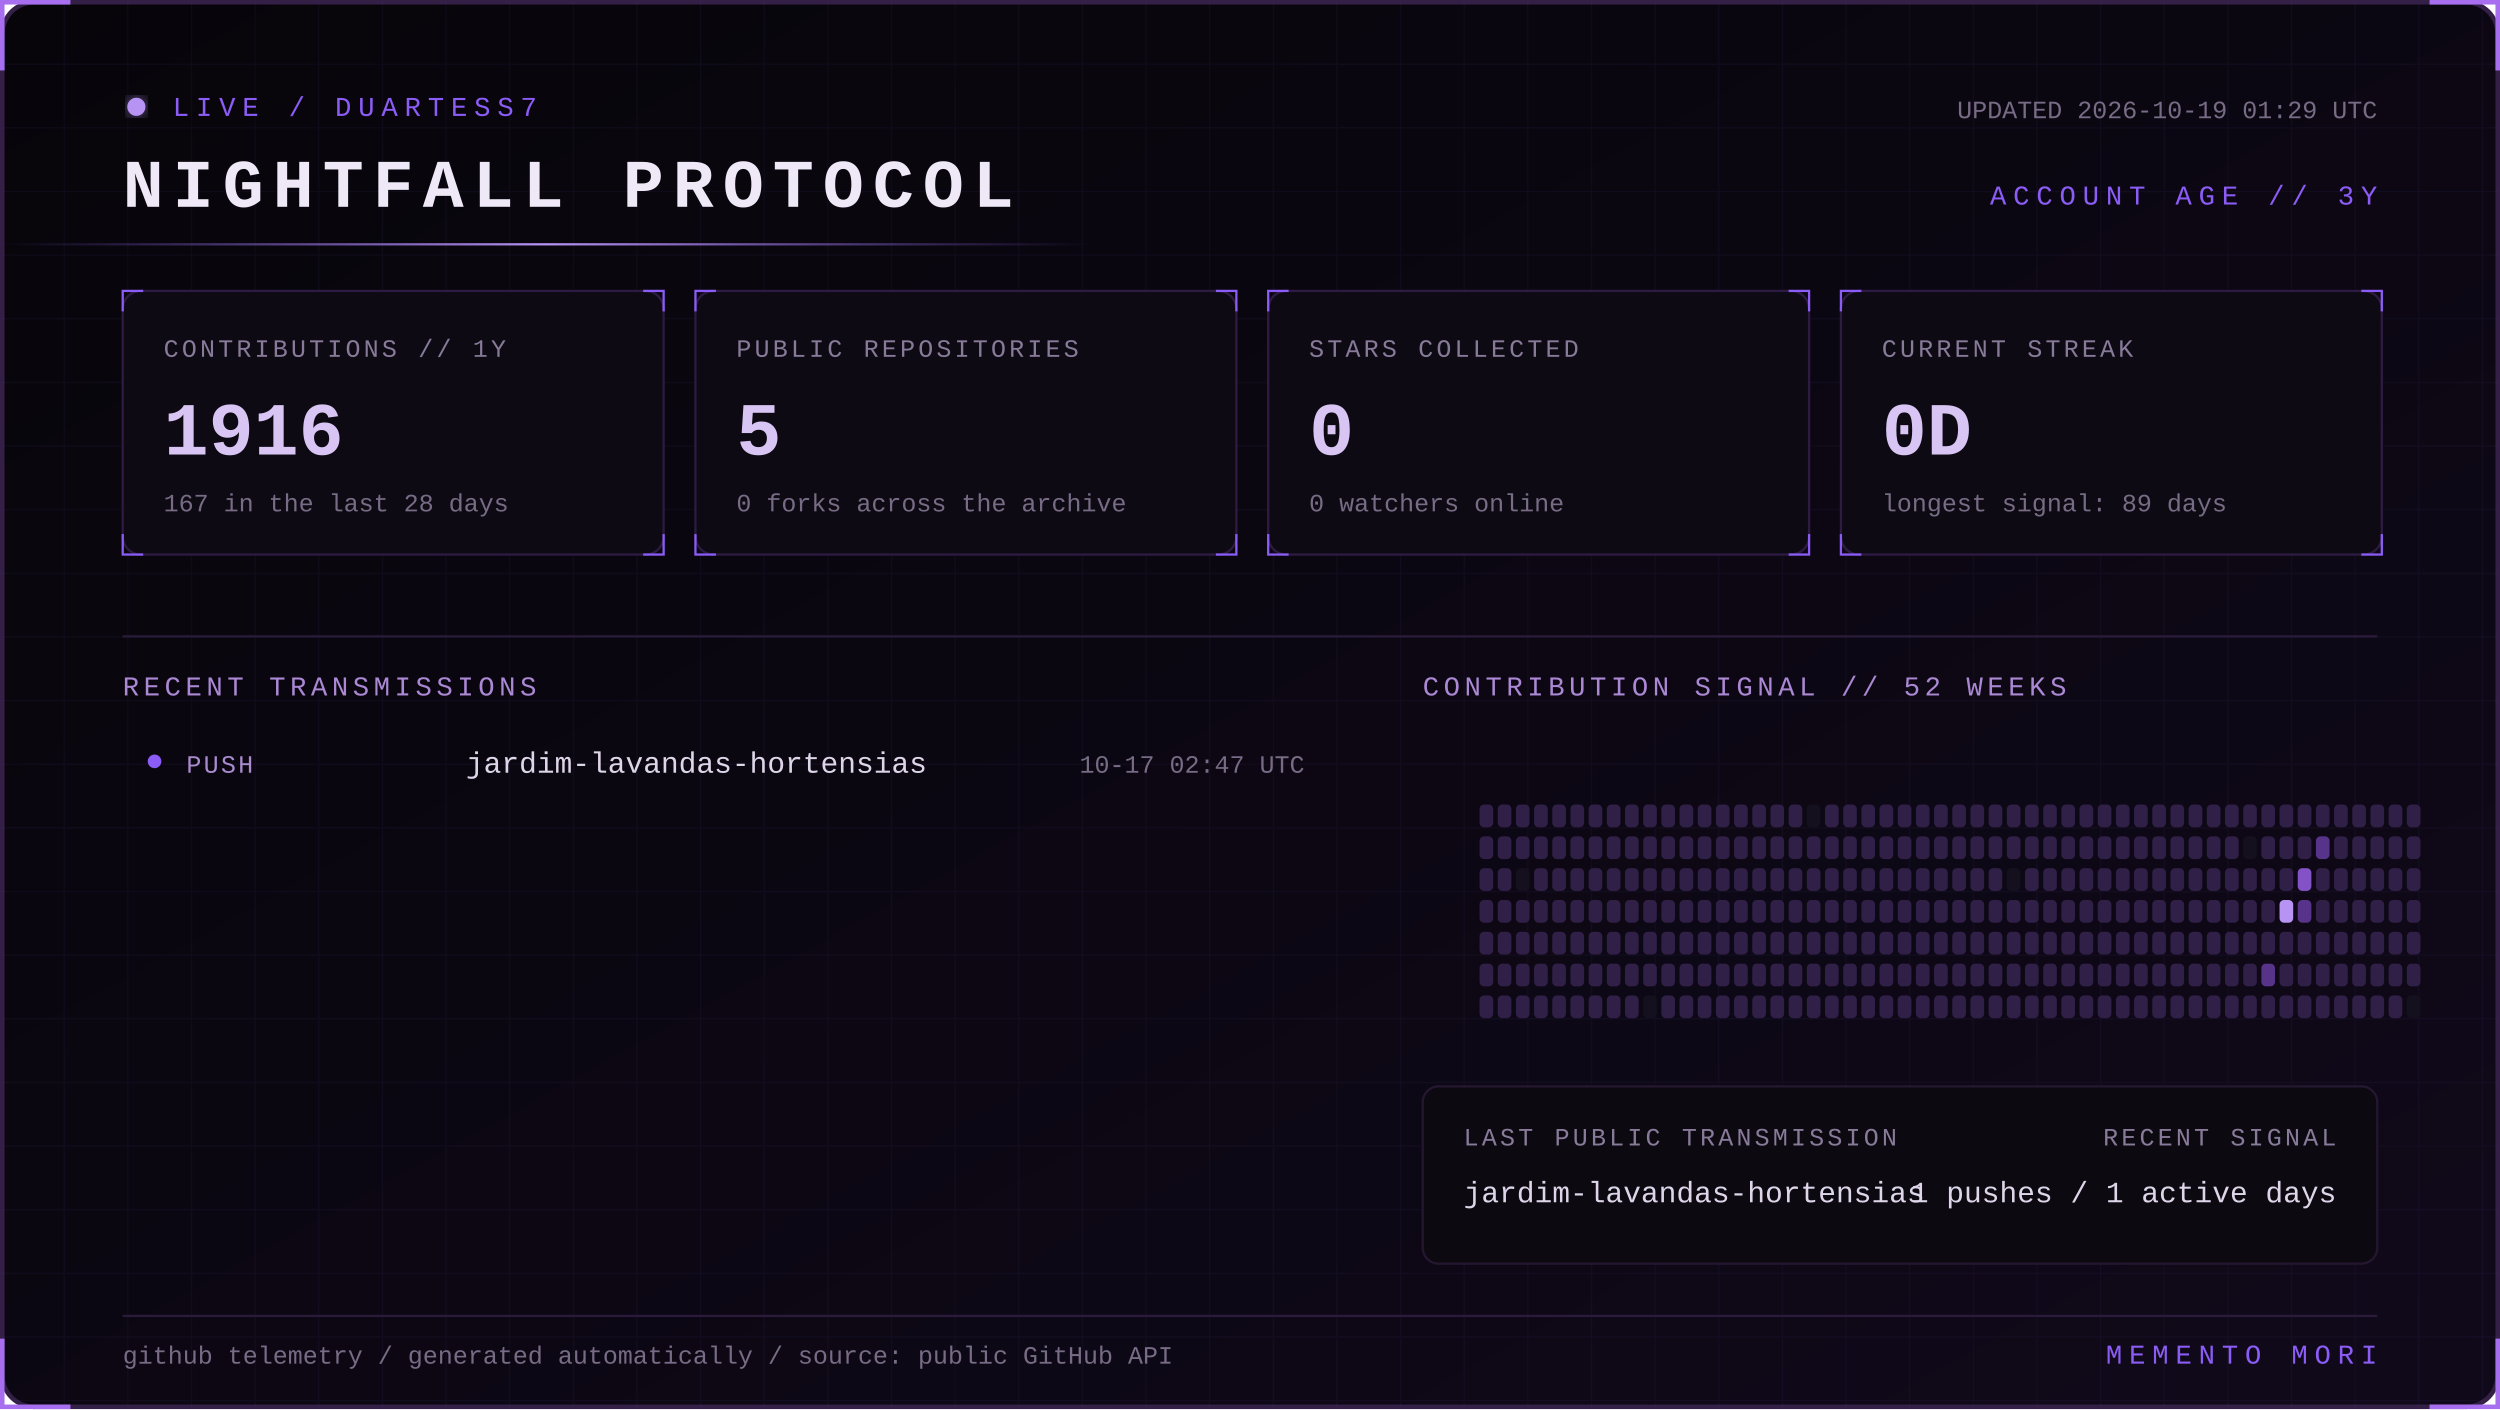
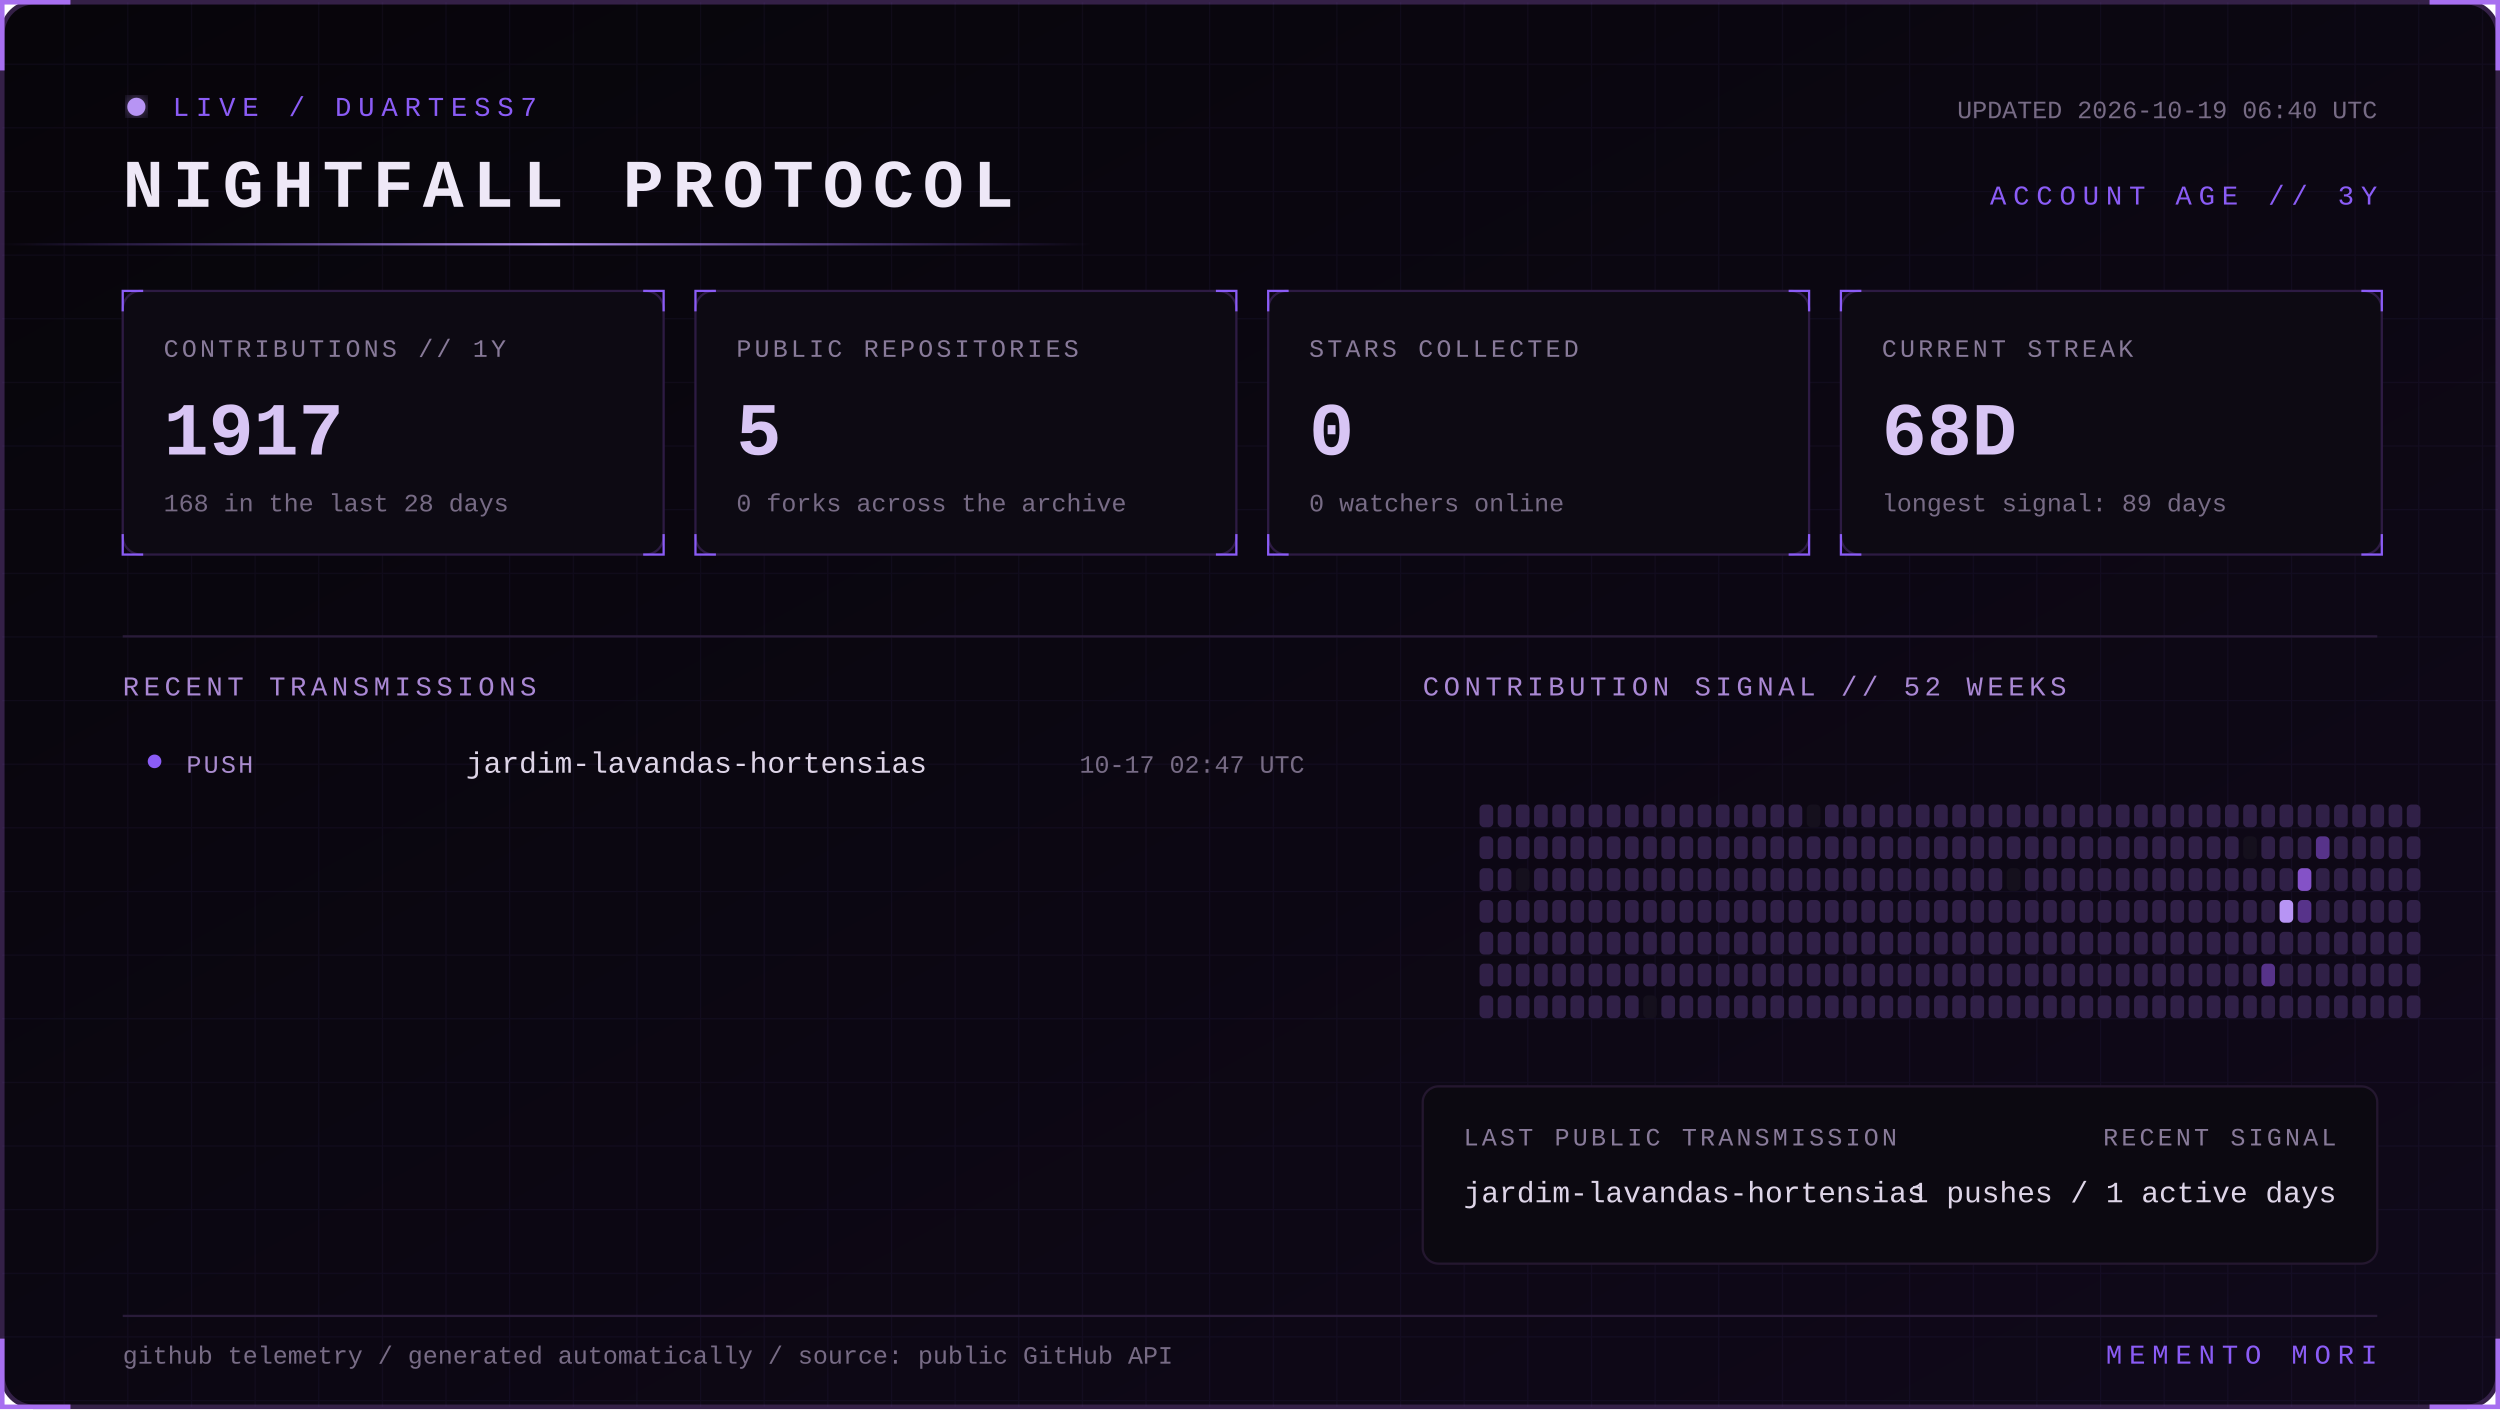
<svg xmlns="http://www.w3.org/2000/svg" width="1100" height="620" viewBox="0 0 1100 620" role="img" aria-labelledby="title desc">
  <defs>
    <linearGradient id="bg" x1="0" y1="0" x2="1" y2="1">
      <stop stop-color="#07050a" />
      <stop offset="1" stop-color="#10091a" />
    </linearGradient>
    <linearGradient id="beam">
      <stop stop-color="#8b5cf6" stop-opacity="0" />
      <stop offset=".5" stop-color="#b794f4" />
      <stop offset="1" stop-color="#8b5cf6" stop-opacity="0" />
    </linearGradient>
    <filter id="glow">
      <feGaussianBlur stdDeviation="4" result="b" />
      <feMerge>
        <feMergeNode in="b" />
        <feMergeNode in="SourceGraphic" />
      </feMerge>
    </filter>
    <pattern id="grid" width="28" height="28" patternUnits="userSpaceOnUse">
      <path d="M28 0H0V28" fill="none" stroke="#8b5cf6" stroke-opacity=".055" />
    </pattern>
    <style>
      text { font-family: Consolas, 'Courier New', monospace; }
      .kicker { fill:#8b5cf6; font-size:12px; letter-spacing:3px; }
      .title { fill:#eee8f7; font-size:30px; font-weight:700; letter-spacing:4px; }
      .label { fill:#887a99; font-size:11px; letter-spacing:1.4px; }
      .value { fill:#d8c5f4; font-size:33px; font-weight:700; }
      .detail,.pct { fill:#776b85; font-size:11px; }
      .section { fill:#aa88d4; font-size:12px; letter-spacing:2px; }
      .lang { fill:#ded5e8; font-size:13px; }
      .event { fill:#a98bce; font-size:11px; letter-spacing:1px; }
      .scan { animation:scan 5s linear infinite; }
      .blink { animation:blink 1.6s step-end infinite; }
      @keyframes scan { from { transform:translateX(-500px) } to { transform:translateX(1100px) } }
      @keyframes blink { 50% { opacity:.25 } }
    </style>
  </defs>
  <rect x="1" y="1" width="1098" height="618" rx="14" fill="url(#bg)" stroke="#342047" stroke-width="2" />
  <rect x="1" y="1" width="1098" height="618" rx="14" fill="url(#grid)" />
  <path d="M31 1H1v30 M1069 1h30v30 M1099 589v30h-30 M31 619H1v-30" stroke="#a76ff0" stroke-width="2" fill="none" />
  <g transform="translate(54 42)">
    <circle cx="6" cy="5" r="4" fill="#b794f4" filter="url(#glow)" class="blink" />
    <text x="22" y="9" class="kicker">LIVE / DUARTESS7</text>
    <text y="49" class="title">NIGHTFALL PROTOCOL</text>
-     <text x="992" y="10" text-anchor="end" class="detail">UPDATED 2026-10-19 01:29 UTC</text>
+     <text x="992" y="10" text-anchor="end" class="detail">UPDATED 2026-10-19 06:40 UTC</text>
    <text x="992" y="48" text-anchor="end" class="kicker">ACCOUNT AGE // 3Y</text>
  </g>
  <rect y="107" width="480" height="1" fill="url(#beam)" class="scan" />
  <g transform="translate(54 128)">
    <rect width="238" height="116" rx="8" fill="#0d0a13" stroke="#2d1b43" />
    <path d="M0 9V0h9 M229 0h9v9 M238 107v9h-9 M9 116H0v-9" stroke="#8b5cf6" fill="none" />
    <text x="18" y="29" class="label">CONTRIBUTIONS // 1Y</text>
-     <text x="18" y="72" class="value">1916</text>
-     <text x="18" y="97" class="detail">167 in the last 28 days</text>
+     <text x="18" y="72" class="value">1917</text>
+     <text x="18" y="97" class="detail">168 in the last 28 days</text>
  </g>
  <g transform="translate(306 128)">
    <rect width="238" height="116" rx="8" fill="#0d0a13" stroke="#2d1b43" />
    <path d="M0 9V0h9 M229 0h9v9 M238 107v9h-9 M9 116H0v-9" stroke="#8b5cf6" fill="none" />
    <text x="18" y="29" class="label">PUBLIC REPOSITORIES</text>
    <text x="18" y="72" class="value">5</text>
    <text x="18" y="97" class="detail">0 forks across the archive</text>
  </g>
  <g transform="translate(558 128)">
    <rect width="238" height="116" rx="8" fill="#0d0a13" stroke="#2d1b43" />
    <path d="M0 9V0h9 M229 0h9v9 M238 107v9h-9 M9 116H0v-9" stroke="#8b5cf6" fill="none" />
    <text x="18" y="29" class="label">STARS COLLECTED</text>
    <text x="18" y="72" class="value">0</text>
    <text x="18" y="97" class="detail">0 watchers online</text>
  </g>
  <g transform="translate(810 128)">
    <rect width="238" height="116" rx="8" fill="#0d0a13" stroke="#2d1b43" />
    <path d="M0 9V0h9 M229 0h9v9 M238 107v9h-9 M9 116H0v-9" stroke="#8b5cf6" fill="none" />
    <text x="18" y="29" class="label">CURRENT STREAK</text>
-     <text x="18" y="72" class="value">0D</text>
+     <text x="18" y="72" class="value">68D</text>
    <text x="18" y="97" class="detail">longest signal: 89 days</text>
  </g>
  <path d="M54 280H1046" stroke="#291b39" />
  <text x="54" y="306" class="section">RECENT TRANSMISSIONS</text>
  <text x="626" y="306" class="section">CONTRIBUTION SIGNAL // 52 WEEKS</text>
  <circle cx="68" cy="335" r="3" fill="#8b5cf6" />
  <text x="82" y="340" class="event">PUSH</text>
  <text x="205" y="340" class="lang">jardim-lavandas-hortensias</text>
  <text x="574" y="340" text-anchor="end" class="pct">10-17 02:47 UTC</text>
  <g>
    <rect x="651" y="354" width="6" height="10" rx="2" fill="#302047" />
    <rect x="651" y="368" width="6" height="10" rx="2" fill="#302047" />
    <rect x="651" y="382" width="6" height="10" rx="2" fill="#302047" />
    <rect x="651" y="396" width="6" height="10" rx="2" fill="#302047" />
    <rect x="651" y="410" width="6" height="10" rx="2" fill="#302047" />
    <rect x="651" y="424" width="6" height="10" rx="2" fill="#302047" />
    <rect x="651" y="438" width="6" height="10" rx="2" fill="#302047" />
    <rect x="659" y="354" width="6" height="10" rx="2" fill="#302047" />
    <rect x="659" y="368" width="6" height="10" rx="2" fill="#302047" />
    <rect x="659" y="382" width="6" height="10" rx="2" fill="#302047" />
    <rect x="659" y="396" width="6" height="10" rx="2" fill="#302047" />
    <rect x="659" y="410" width="6" height="10" rx="2" fill="#302047" />
    <rect x="659" y="424" width="6" height="10" rx="2" fill="#302047" />
    <rect x="659" y="438" width="6" height="10" rx="2" fill="#302047" />
    <rect x="667" y="354" width="6" height="10" rx="2" fill="#302047" />
    <rect x="667" y="368" width="6" height="10" rx="2" fill="#302047" />
    <rect x="667" y="382" width="6" height="10" rx="2" fill="#15101d" />
    <rect x="667" y="396" width="6" height="10" rx="2" fill="#302047" />
    <rect x="667" y="410" width="6" height="10" rx="2" fill="#302047" />
    <rect x="667" y="424" width="6" height="10" rx="2" fill="#302047" />
    <rect x="667" y="438" width="6" height="10" rx="2" fill="#302047" />
    <rect x="675" y="354" width="6" height="10" rx="2" fill="#302047" />
    <rect x="675" y="368" width="6" height="10" rx="2" fill="#302047" />
    <rect x="675" y="382" width="6" height="10" rx="2" fill="#302047" />
    <rect x="675" y="396" width="6" height="10" rx="2" fill="#302047" />
    <rect x="675" y="410" width="6" height="10" rx="2" fill="#302047" />
    <rect x="675" y="424" width="6" height="10" rx="2" fill="#302047" />
    <rect x="675" y="438" width="6" height="10" rx="2" fill="#302047" />
    <rect x="683" y="354" width="6" height="10" rx="2" fill="#302047" />
    <rect x="683" y="368" width="6" height="10" rx="2" fill="#302047" />
    <rect x="683" y="382" width="6" height="10" rx="2" fill="#302047" />
    <rect x="683" y="396" width="6" height="10" rx="2" fill="#302047" />
    <rect x="683" y="410" width="6" height="10" rx="2" fill="#302047" />
    <rect x="683" y="424" width="6" height="10" rx="2" fill="#302047" />
    <rect x="683" y="438" width="6" height="10" rx="2" fill="#302047" />
    <rect x="691" y="354" width="6" height="10" rx="2" fill="#302047" />
    <rect x="691" y="368" width="6" height="10" rx="2" fill="#302047" />
    <rect x="691" y="382" width="6" height="10" rx="2" fill="#302047" />
    <rect x="691" y="396" width="6" height="10" rx="2" fill="#302047" />
    <rect x="691" y="410" width="6" height="10" rx="2" fill="#302047" />
    <rect x="691" y="424" width="6" height="10" rx="2" fill="#302047" />
    <rect x="691" y="438" width="6" height="10" rx="2" fill="#302047" />
    <rect x="699" y="354" width="6" height="10" rx="2" fill="#302047" />
    <rect x="699" y="368" width="6" height="10" rx="2" fill="#302047" />
    <rect x="699" y="382" width="6" height="10" rx="2" fill="#302047" />
    <rect x="699" y="396" width="6" height="10" rx="2" fill="#302047" />
    <rect x="699" y="410" width="6" height="10" rx="2" fill="#302047" />
    <rect x="699" y="424" width="6" height="10" rx="2" fill="#302047" />
    <rect x="699" y="438" width="6" height="10" rx="2" fill="#302047" />
    <rect x="707" y="354" width="6" height="10" rx="2" fill="#302047" />
    <rect x="707" y="368" width="6" height="10" rx="2" fill="#302047" />
    <rect x="707" y="382" width="6" height="10" rx="2" fill="#302047" />
    <rect x="707" y="396" width="6" height="10" rx="2" fill="#302047" />
    <rect x="707" y="410" width="6" height="10" rx="2" fill="#302047" />
    <rect x="707" y="424" width="6" height="10" rx="2" fill="#302047" />
    <rect x="707" y="438" width="6" height="10" rx="2" fill="#302047" />
    <rect x="715" y="354" width="6" height="10" rx="2" fill="#302047" />
    <rect x="715" y="368" width="6" height="10" rx="2" fill="#302047" />
    <rect x="715" y="382" width="6" height="10" rx="2" fill="#302047" />
    <rect x="715" y="396" width="6" height="10" rx="2" fill="#302047" />
    <rect x="715" y="410" width="6" height="10" rx="2" fill="#302047" />
    <rect x="715" y="424" width="6" height="10" rx="2" fill="#302047" />
    <rect x="715" y="438" width="6" height="10" rx="2" fill="#302047" />
    <rect x="723" y="354" width="6" height="10" rx="2" fill="#302047" />
    <rect x="723" y="368" width="6" height="10" rx="2" fill="#302047" />
    <rect x="723" y="382" width="6" height="10" rx="2" fill="#302047" />
    <rect x="723" y="396" width="6" height="10" rx="2" fill="#302047" />
    <rect x="723" y="410" width="6" height="10" rx="2" fill="#302047" />
    <rect x="723" y="424" width="6" height="10" rx="2" fill="#302047" />
    <rect x="723" y="438" width="6" height="10" rx="2" fill="#15101d" />
    <rect x="731" y="354" width="6" height="10" rx="2" fill="#302047" />
    <rect x="731" y="368" width="6" height="10" rx="2" fill="#302047" />
    <rect x="731" y="382" width="6" height="10" rx="2" fill="#302047" />
    <rect x="731" y="396" width="6" height="10" rx="2" fill="#302047" />
    <rect x="731" y="410" width="6" height="10" rx="2" fill="#302047" />
    <rect x="731" y="424" width="6" height="10" rx="2" fill="#302047" />
    <rect x="731" y="438" width="6" height="10" rx="2" fill="#302047" />
    <rect x="739" y="354" width="6" height="10" rx="2" fill="#302047" />
    <rect x="739" y="368" width="6" height="10" rx="2" fill="#302047" />
    <rect x="739" y="382" width="6" height="10" rx="2" fill="#302047" />
    <rect x="739" y="396" width="6" height="10" rx="2" fill="#302047" />
    <rect x="739" y="410" width="6" height="10" rx="2" fill="#302047" />
    <rect x="739" y="424" width="6" height="10" rx="2" fill="#302047" />
    <rect x="739" y="438" width="6" height="10" rx="2" fill="#302047" />
    <rect x="747" y="354" width="6" height="10" rx="2" fill="#302047" />
    <rect x="747" y="368" width="6" height="10" rx="2" fill="#302047" />
    <rect x="747" y="382" width="6" height="10" rx="2" fill="#302047" />
    <rect x="747" y="396" width="6" height="10" rx="2" fill="#302047" />
    <rect x="747" y="410" width="6" height="10" rx="2" fill="#302047" />
    <rect x="747" y="424" width="6" height="10" rx="2" fill="#302047" />
    <rect x="747" y="438" width="6" height="10" rx="2" fill="#302047" />
    <rect x="755" y="354" width="6" height="10" rx="2" fill="#302047" />
    <rect x="755" y="368" width="6" height="10" rx="2" fill="#302047" />
    <rect x="755" y="382" width="6" height="10" rx="2" fill="#302047" />
    <rect x="755" y="396" width="6" height="10" rx="2" fill="#302047" />
    <rect x="755" y="410" width="6" height="10" rx="2" fill="#302047" />
    <rect x="755" y="424" width="6" height="10" rx="2" fill="#302047" />
    <rect x="755" y="438" width="6" height="10" rx="2" fill="#302047" />
    <rect x="763" y="354" width="6" height="10" rx="2" fill="#302047" />
    <rect x="763" y="368" width="6" height="10" rx="2" fill="#302047" />
    <rect x="763" y="382" width="6" height="10" rx="2" fill="#302047" />
    <rect x="763" y="396" width="6" height="10" rx="2" fill="#302047" />
    <rect x="763" y="410" width="6" height="10" rx="2" fill="#302047" />
    <rect x="763" y="424" width="6" height="10" rx="2" fill="#302047" />
    <rect x="763" y="438" width="6" height="10" rx="2" fill="#302047" />
    <rect x="771" y="354" width="6" height="10" rx="2" fill="#302047" />
    <rect x="771" y="368" width="6" height="10" rx="2" fill="#302047" />
    <rect x="771" y="382" width="6" height="10" rx="2" fill="#302047" />
    <rect x="771" y="396" width="6" height="10" rx="2" fill="#302047" />
    <rect x="771" y="410" width="6" height="10" rx="2" fill="#302047" />
    <rect x="771" y="424" width="6" height="10" rx="2" fill="#302047" />
    <rect x="771" y="438" width="6" height="10" rx="2" fill="#302047" />
    <rect x="779" y="354" width="6" height="10" rx="2" fill="#302047" />
    <rect x="779" y="368" width="6" height="10" rx="2" fill="#302047" />
    <rect x="779" y="382" width="6" height="10" rx="2" fill="#302047" />
    <rect x="779" y="396" width="6" height="10" rx="2" fill="#302047" />
    <rect x="779" y="410" width="6" height="10" rx="2" fill="#302047" />
    <rect x="779" y="424" width="6" height="10" rx="2" fill="#302047" />
    <rect x="779" y="438" width="6" height="10" rx="2" fill="#302047" />
    <rect x="787" y="354" width="6" height="10" rx="2" fill="#302047" />
    <rect x="787" y="368" width="6" height="10" rx="2" fill="#302047" />
    <rect x="787" y="382" width="6" height="10" rx="2" fill="#302047" />
    <rect x="787" y="396" width="6" height="10" rx="2" fill="#302047" />
    <rect x="787" y="410" width="6" height="10" rx="2" fill="#302047" />
    <rect x="787" y="424" width="6" height="10" rx="2" fill="#302047" />
    <rect x="787" y="438" width="6" height="10" rx="2" fill="#302047" />
    <rect x="795" y="354" width="6" height="10" rx="2" fill="#15101d" />
    <rect x="795" y="368" width="6" height="10" rx="2" fill="#302047" />
    <rect x="795" y="382" width="6" height="10" rx="2" fill="#302047" />
    <rect x="795" y="396" width="6" height="10" rx="2" fill="#302047" />
    <rect x="795" y="410" width="6" height="10" rx="2" fill="#302047" />
    <rect x="795" y="424" width="6" height="10" rx="2" fill="#302047" />
    <rect x="795" y="438" width="6" height="10" rx="2" fill="#302047" />
    <rect x="803" y="354" width="6" height="10" rx="2" fill="#302047" />
    <rect x="803" y="368" width="6" height="10" rx="2" fill="#302047" />
    <rect x="803" y="382" width="6" height="10" rx="2" fill="#302047" />
    <rect x="803" y="396" width="6" height="10" rx="2" fill="#302047" />
    <rect x="803" y="410" width="6" height="10" rx="2" fill="#302047" />
    <rect x="803" y="424" width="6" height="10" rx="2" fill="#302047" />
    <rect x="803" y="438" width="6" height="10" rx="2" fill="#302047" />
    <rect x="811" y="354" width="6" height="10" rx="2" fill="#302047" />
    <rect x="811" y="368" width="6" height="10" rx="2" fill="#302047" />
    <rect x="811" y="382" width="6" height="10" rx="2" fill="#302047" />
    <rect x="811" y="396" width="6" height="10" rx="2" fill="#302047" />
    <rect x="811" y="410" width="6" height="10" rx="2" fill="#302047" />
    <rect x="811" y="424" width="6" height="10" rx="2" fill="#302047" />
    <rect x="811" y="438" width="6" height="10" rx="2" fill="#302047" />
    <rect x="819" y="354" width="6" height="10" rx="2" fill="#302047" />
    <rect x="819" y="368" width="6" height="10" rx="2" fill="#302047" />
    <rect x="819" y="382" width="6" height="10" rx="2" fill="#302047" />
    <rect x="819" y="396" width="6" height="10" rx="2" fill="#302047" />
    <rect x="819" y="410" width="6" height="10" rx="2" fill="#302047" />
    <rect x="819" y="424" width="6" height="10" rx="2" fill="#302047" />
    <rect x="819" y="438" width="6" height="10" rx="2" fill="#302047" />
    <rect x="827" y="354" width="6" height="10" rx="2" fill="#302047" />
    <rect x="827" y="368" width="6" height="10" rx="2" fill="#302047" />
    <rect x="827" y="382" width="6" height="10" rx="2" fill="#302047" />
    <rect x="827" y="396" width="6" height="10" rx="2" fill="#302047" />
    <rect x="827" y="410" width="6" height="10" rx="2" fill="#302047" />
    <rect x="827" y="424" width="6" height="10" rx="2" fill="#302047" />
    <rect x="827" y="438" width="6" height="10" rx="2" fill="#302047" />
    <rect x="835" y="354" width="6" height="10" rx="2" fill="#302047" />
    <rect x="835" y="368" width="6" height="10" rx="2" fill="#302047" />
    <rect x="835" y="382" width="6" height="10" rx="2" fill="#302047" />
    <rect x="835" y="396" width="6" height="10" rx="2" fill="#302047" />
    <rect x="835" y="410" width="6" height="10" rx="2" fill="#302047" />
    <rect x="835" y="424" width="6" height="10" rx="2" fill="#302047" />
    <rect x="835" y="438" width="6" height="10" rx="2" fill="#302047" />
    <rect x="843" y="354" width="6" height="10" rx="2" fill="#302047" />
    <rect x="843" y="368" width="6" height="10" rx="2" fill="#302047" />
    <rect x="843" y="382" width="6" height="10" rx="2" fill="#302047" />
    <rect x="843" y="396" width="6" height="10" rx="2" fill="#302047" />
    <rect x="843" y="410" width="6" height="10" rx="2" fill="#302047" />
    <rect x="843" y="424" width="6" height="10" rx="2" fill="#302047" />
    <rect x="843" y="438" width="6" height="10" rx="2" fill="#302047" />
    <rect x="851" y="354" width="6" height="10" rx="2" fill="#302047" />
    <rect x="851" y="368" width="6" height="10" rx="2" fill="#302047" />
    <rect x="851" y="382" width="6" height="10" rx="2" fill="#302047" />
    <rect x="851" y="396" width="6" height="10" rx="2" fill="#302047" />
    <rect x="851" y="410" width="6" height="10" rx="2" fill="#302047" />
    <rect x="851" y="424" width="6" height="10" rx="2" fill="#302047" />
    <rect x="851" y="438" width="6" height="10" rx="2" fill="#302047" />
    <rect x="859" y="354" width="6" height="10" rx="2" fill="#302047" />
    <rect x="859" y="368" width="6" height="10" rx="2" fill="#302047" />
    <rect x="859" y="382" width="6" height="10" rx="2" fill="#302047" />
    <rect x="859" y="396" width="6" height="10" rx="2" fill="#302047" />
    <rect x="859" y="410" width="6" height="10" rx="2" fill="#302047" />
    <rect x="859" y="424" width="6" height="10" rx="2" fill="#302047" />
    <rect x="859" y="438" width="6" height="10" rx="2" fill="#302047" />
    <rect x="867" y="354" width="6" height="10" rx="2" fill="#302047" />
    <rect x="867" y="368" width="6" height="10" rx="2" fill="#302047" />
    <rect x="867" y="382" width="6" height="10" rx="2" fill="#302047" />
    <rect x="867" y="396" width="6" height="10" rx="2" fill="#302047" />
    <rect x="867" y="410" width="6" height="10" rx="2" fill="#302047" />
    <rect x="867" y="424" width="6" height="10" rx="2" fill="#302047" />
    <rect x="867" y="438" width="6" height="10" rx="2" fill="#302047" />
    <rect x="875" y="354" width="6" height="10" rx="2" fill="#302047" />
    <rect x="875" y="368" width="6" height="10" rx="2" fill="#302047" />
    <rect x="875" y="382" width="6" height="10" rx="2" fill="#302047" />
    <rect x="875" y="396" width="6" height="10" rx="2" fill="#302047" />
    <rect x="875" y="410" width="6" height="10" rx="2" fill="#302047" />
    <rect x="875" y="424" width="6" height="10" rx="2" fill="#302047" />
    <rect x="875" y="438" width="6" height="10" rx="2" fill="#302047" />
    <rect x="883" y="354" width="6" height="10" rx="2" fill="#302047" />
    <rect x="883" y="368" width="6" height="10" rx="2" fill="#302047" />
    <rect x="883" y="382" width="6" height="10" rx="2" fill="#15101d" />
    <rect x="883" y="396" width="6" height="10" rx="2" fill="#302047" />
    <rect x="883" y="410" width="6" height="10" rx="2" fill="#302047" />
    <rect x="883" y="424" width="6" height="10" rx="2" fill="#302047" />
    <rect x="883" y="438" width="6" height="10" rx="2" fill="#302047" />
    <rect x="891" y="354" width="6" height="10" rx="2" fill="#302047" />
    <rect x="891" y="368" width="6" height="10" rx="2" fill="#302047" />
    <rect x="891" y="382" width="6" height="10" rx="2" fill="#302047" />
    <rect x="891" y="396" width="6" height="10" rx="2" fill="#302047" />
    <rect x="891" y="410" width="6" height="10" rx="2" fill="#302047" />
    <rect x="891" y="424" width="6" height="10" rx="2" fill="#302047" />
    <rect x="891" y="438" width="6" height="10" rx="2" fill="#302047" />
    <rect x="899" y="354" width="6" height="10" rx="2" fill="#302047" />
    <rect x="899" y="368" width="6" height="10" rx="2" fill="#302047" />
    <rect x="899" y="382" width="6" height="10" rx="2" fill="#302047" />
    <rect x="899" y="396" width="6" height="10" rx="2" fill="#302047" />
    <rect x="899" y="410" width="6" height="10" rx="2" fill="#302047" />
    <rect x="899" y="424" width="6" height="10" rx="2" fill="#302047" />
    <rect x="899" y="438" width="6" height="10" rx="2" fill="#302047" />
    <rect x="907" y="354" width="6" height="10" rx="2" fill="#302047" />
    <rect x="907" y="368" width="6" height="10" rx="2" fill="#302047" />
    <rect x="907" y="382" width="6" height="10" rx="2" fill="#302047" />
    <rect x="907" y="396" width="6" height="10" rx="2" fill="#302047" />
    <rect x="907" y="410" width="6" height="10" rx="2" fill="#302047" />
    <rect x="907" y="424" width="6" height="10" rx="2" fill="#302047" />
    <rect x="907" y="438" width="6" height="10" rx="2" fill="#302047" />
    <rect x="915" y="354" width="6" height="10" rx="2" fill="#302047" />
    <rect x="915" y="368" width="6" height="10" rx="2" fill="#302047" />
    <rect x="915" y="382" width="6" height="10" rx="2" fill="#302047" />
    <rect x="915" y="396" width="6" height="10" rx="2" fill="#302047" />
    <rect x="915" y="410" width="6" height="10" rx="2" fill="#302047" />
    <rect x="915" y="424" width="6" height="10" rx="2" fill="#302047" />
    <rect x="915" y="438" width="6" height="10" rx="2" fill="#302047" />
    <rect x="923" y="354" width="6" height="10" rx="2" fill="#302047" />
    <rect x="923" y="368" width="6" height="10" rx="2" fill="#302047" />
    <rect x="923" y="382" width="6" height="10" rx="2" fill="#302047" />
    <rect x="923" y="396" width="6" height="10" rx="2" fill="#302047" />
    <rect x="923" y="410" width="6" height="10" rx="2" fill="#302047" />
    <rect x="923" y="424" width="6" height="10" rx="2" fill="#302047" />
    <rect x="923" y="438" width="6" height="10" rx="2" fill="#302047" />
    <rect x="931" y="354" width="6" height="10" rx="2" fill="#302047" />
    <rect x="931" y="368" width="6" height="10" rx="2" fill="#302047" />
    <rect x="931" y="382" width="6" height="10" rx="2" fill="#302047" />
    <rect x="931" y="396" width="6" height="10" rx="2" fill="#302047" />
    <rect x="931" y="410" width="6" height="10" rx="2" fill="#302047" />
    <rect x="931" y="424" width="6" height="10" rx="2" fill="#302047" />
    <rect x="931" y="438" width="6" height="10" rx="2" fill="#302047" />
    <rect x="939" y="354" width="6" height="10" rx="2" fill="#302047" />
    <rect x="939" y="368" width="6" height="10" rx="2" fill="#302047" />
    <rect x="939" y="382" width="6" height="10" rx="2" fill="#302047" />
    <rect x="939" y="396" width="6" height="10" rx="2" fill="#302047" />
    <rect x="939" y="410" width="6" height="10" rx="2" fill="#302047" />
    <rect x="939" y="424" width="6" height="10" rx="2" fill="#302047" />
    <rect x="939" y="438" width="6" height="10" rx="2" fill="#302047" />
    <rect x="947" y="354" width="6" height="10" rx="2" fill="#302047" />
    <rect x="947" y="368" width="6" height="10" rx="2" fill="#302047" />
    <rect x="947" y="382" width="6" height="10" rx="2" fill="#302047" />
    <rect x="947" y="396" width="6" height="10" rx="2" fill="#302047" />
    <rect x="947" y="410" width="6" height="10" rx="2" fill="#302047" />
    <rect x="947" y="424" width="6" height="10" rx="2" fill="#302047" />
    <rect x="947" y="438" width="6" height="10" rx="2" fill="#302047" />
    <rect x="955" y="354" width="6" height="10" rx="2" fill="#302047" />
    <rect x="955" y="368" width="6" height="10" rx="2" fill="#302047" />
    <rect x="955" y="382" width="6" height="10" rx="2" fill="#302047" />
    <rect x="955" y="396" width="6" height="10" rx="2" fill="#302047" />
    <rect x="955" y="410" width="6" height="10" rx="2" fill="#302047" />
    <rect x="955" y="424" width="6" height="10" rx="2" fill="#302047" />
    <rect x="955" y="438" width="6" height="10" rx="2" fill="#302047" />
    <rect x="963" y="354" width="6" height="10" rx="2" fill="#302047" />
    <rect x="963" y="368" width="6" height="10" rx="2" fill="#302047" />
    <rect x="963" y="382" width="6" height="10" rx="2" fill="#302047" />
    <rect x="963" y="396" width="6" height="10" rx="2" fill="#302047" />
    <rect x="963" y="410" width="6" height="10" rx="2" fill="#302047" />
    <rect x="963" y="424" width="6" height="10" rx="2" fill="#302047" />
    <rect x="963" y="438" width="6" height="10" rx="2" fill="#302047" />
    <rect x="971" y="354" width="6" height="10" rx="2" fill="#302047" />
    <rect x="971" y="368" width="6" height="10" rx="2" fill="#302047" />
    <rect x="971" y="382" width="6" height="10" rx="2" fill="#302047" />
    <rect x="971" y="396" width="6" height="10" rx="2" fill="#302047" />
    <rect x="971" y="410" width="6" height="10" rx="2" fill="#302047" />
    <rect x="971" y="424" width="6" height="10" rx="2" fill="#302047" />
    <rect x="971" y="438" width="6" height="10" rx="2" fill="#302047" />
    <rect x="979" y="354" width="6" height="10" rx="2" fill="#302047" />
    <rect x="979" y="368" width="6" height="10" rx="2" fill="#302047" />
    <rect x="979" y="382" width="6" height="10" rx="2" fill="#302047" />
    <rect x="979" y="396" width="6" height="10" rx="2" fill="#302047" />
    <rect x="979" y="410" width="6" height="10" rx="2" fill="#302047" />
    <rect x="979" y="424" width="6" height="10" rx="2" fill="#302047" />
    <rect x="979" y="438" width="6" height="10" rx="2" fill="#302047" />
    <rect x="987" y="354" width="6" height="10" rx="2" fill="#302047" />
    <rect x="987" y="368" width="6" height="10" rx="2" fill="#15101d" />
    <rect x="987" y="382" width="6" height="10" rx="2" fill="#302047" />
    <rect x="987" y="396" width="6" height="10" rx="2" fill="#302047" />
    <rect x="987" y="410" width="6" height="10" rx="2" fill="#302047" />
    <rect x="987" y="424" width="6" height="10" rx="2" fill="#302047" />
    <rect x="987" y="438" width="6" height="10" rx="2" fill="#302047" />
    <rect x="995" y="354" width="6" height="10" rx="2" fill="#302047" />
    <rect x="995" y="368" width="6" height="10" rx="2" fill="#302047" />
    <rect x="995" y="382" width="6" height="10" rx="2" fill="#302047" />
    <rect x="995" y="396" width="6" height="10" rx="2" fill="#302047" />
    <rect x="995" y="410" width="6" height="10" rx="2" fill="#302047" />
    <rect x="995" y="424" width="6" height="10" rx="2" fill="#57338a" />
    <rect x="995" y="438" width="6" height="10" rx="2" fill="#302047" />
    <rect x="1003" y="354" width="6" height="10" rx="2" fill="#302047" />
    <rect x="1003" y="368" width="6" height="10" rx="2" fill="#302047" />
    <rect x="1003" y="382" width="6" height="10" rx="2" fill="#302047" />
    <rect x="1003" y="396" width="6" height="10" rx="2" fill="#b794f4" />
    <rect x="1003" y="410" width="6" height="10" rx="2" fill="#302047" />
    <rect x="1003" y="424" width="6" height="10" rx="2" fill="#302047" />
    <rect x="1003" y="438" width="6" height="10" rx="2" fill="#302047" />
    <rect x="1011" y="354" width="6" height="10" rx="2" fill="#302047" />
    <rect x="1011" y="368" width="6" height="10" rx="2" fill="#302047" />
    <rect x="1011" y="382" width="6" height="10" rx="2" fill="#8452c7" />
    <rect x="1011" y="396" width="6" height="10" rx="2" fill="#57338a" />
    <rect x="1011" y="410" width="6" height="10" rx="2" fill="#302047" />
    <rect x="1011" y="424" width="6" height="10" rx="2" fill="#302047" />
    <rect x="1011" y="438" width="6" height="10" rx="2" fill="#302047" />
    <rect x="1019" y="354" width="6" height="10" rx="2" fill="#302047" />
    <rect x="1019" y="368" width="6" height="10" rx="2" fill="#57338a" />
    <rect x="1019" y="382" width="6" height="10" rx="2" fill="#302047" />
    <rect x="1019" y="396" width="6" height="10" rx="2" fill="#302047" />
    <rect x="1019" y="410" width="6" height="10" rx="2" fill="#302047" />
    <rect x="1019" y="424" width="6" height="10" rx="2" fill="#302047" />
    <rect x="1019" y="438" width="6" height="10" rx="2" fill="#302047" />
    <rect x="1027" y="354" width="6" height="10" rx="2" fill="#302047" />
    <rect x="1027" y="368" width="6" height="10" rx="2" fill="#302047" />
    <rect x="1027" y="382" width="6" height="10" rx="2" fill="#302047" />
    <rect x="1027" y="396" width="6" height="10" rx="2" fill="#302047" />
    <rect x="1027" y="410" width="6" height="10" rx="2" fill="#302047" />
    <rect x="1027" y="424" width="6" height="10" rx="2" fill="#302047" />
    <rect x="1027" y="438" width="6" height="10" rx="2" fill="#302047" />
    <rect x="1035" y="354" width="6" height="10" rx="2" fill="#302047" />
    <rect x="1035" y="368" width="6" height="10" rx="2" fill="#302047" />
    <rect x="1035" y="382" width="6" height="10" rx="2" fill="#302047" />
    <rect x="1035" y="396" width="6" height="10" rx="2" fill="#302047" />
    <rect x="1035" y="410" width="6" height="10" rx="2" fill="#302047" />
    <rect x="1035" y="424" width="6" height="10" rx="2" fill="#302047" />
    <rect x="1035" y="438" width="6" height="10" rx="2" fill="#302047" />
    <rect x="1043" y="354" width="6" height="10" rx="2" fill="#302047" />
    <rect x="1043" y="368" width="6" height="10" rx="2" fill="#302047" />
    <rect x="1043" y="382" width="6" height="10" rx="2" fill="#302047" />
    <rect x="1043" y="396" width="6" height="10" rx="2" fill="#302047" />
    <rect x="1043" y="410" width="6" height="10" rx="2" fill="#302047" />
    <rect x="1043" y="424" width="6" height="10" rx="2" fill="#302047" />
    <rect x="1043" y="438" width="6" height="10" rx="2" fill="#302047" />
    <rect x="1051" y="354" width="6" height="10" rx="2" fill="#302047" />
    <rect x="1051" y="368" width="6" height="10" rx="2" fill="#302047" />
    <rect x="1051" y="382" width="6" height="10" rx="2" fill="#302047" />
    <rect x="1051" y="396" width="6" height="10" rx="2" fill="#302047" />
    <rect x="1051" y="410" width="6" height="10" rx="2" fill="#302047" />
    <rect x="1051" y="424" width="6" height="10" rx="2" fill="#302047" />
    <rect x="1051" y="438" width="6" height="10" rx="2" fill="#302047" />
    <rect x="1059" y="354" width="6" height="10" rx="2" fill="#302047" />
    <rect x="1059" y="368" width="6" height="10" rx="2" fill="#302047" />
    <rect x="1059" y="382" width="6" height="10" rx="2" fill="#302047" />
    <rect x="1059" y="396" width="6" height="10" rx="2" fill="#302047" />
    <rect x="1059" y="410" width="6" height="10" rx="2" fill="#302047" />
    <rect x="1059" y="424" width="6" height="10" rx="2" fill="#302047" />
-     <rect x="1059" y="438" width="6" height="10" rx="2" fill="#15101d" />
+     <rect x="1059" y="438" width="6" height="10" rx="2" fill="#302047" />
  </g>
  <g transform="translate(626 478)">
    <rect width="420" height="78" rx="7" fill="#0c0911" stroke="#24172f" />
    <text x="18" y="26" class="label">LAST PUBLIC TRANSMISSION</text>
    <text x="18" y="51" class="lang">jardim-lavandas-hortensias</text>
    <text x="402" y="26" text-anchor="end" class="label">RECENT SIGNAL</text>
    <text x="402" y="51" text-anchor="end" class="lang">1 pushes / 1 active days</text>
  </g>
  <path d="M54 579H1046" stroke="#291b39" />
  <text x="54" y="600" class="detail">github telemetry / generated automatically / source: public GitHub API</text>
  <text x="1046" y="600" text-anchor="end" class="kicker">MEMENTO MORI</text>
</svg>
